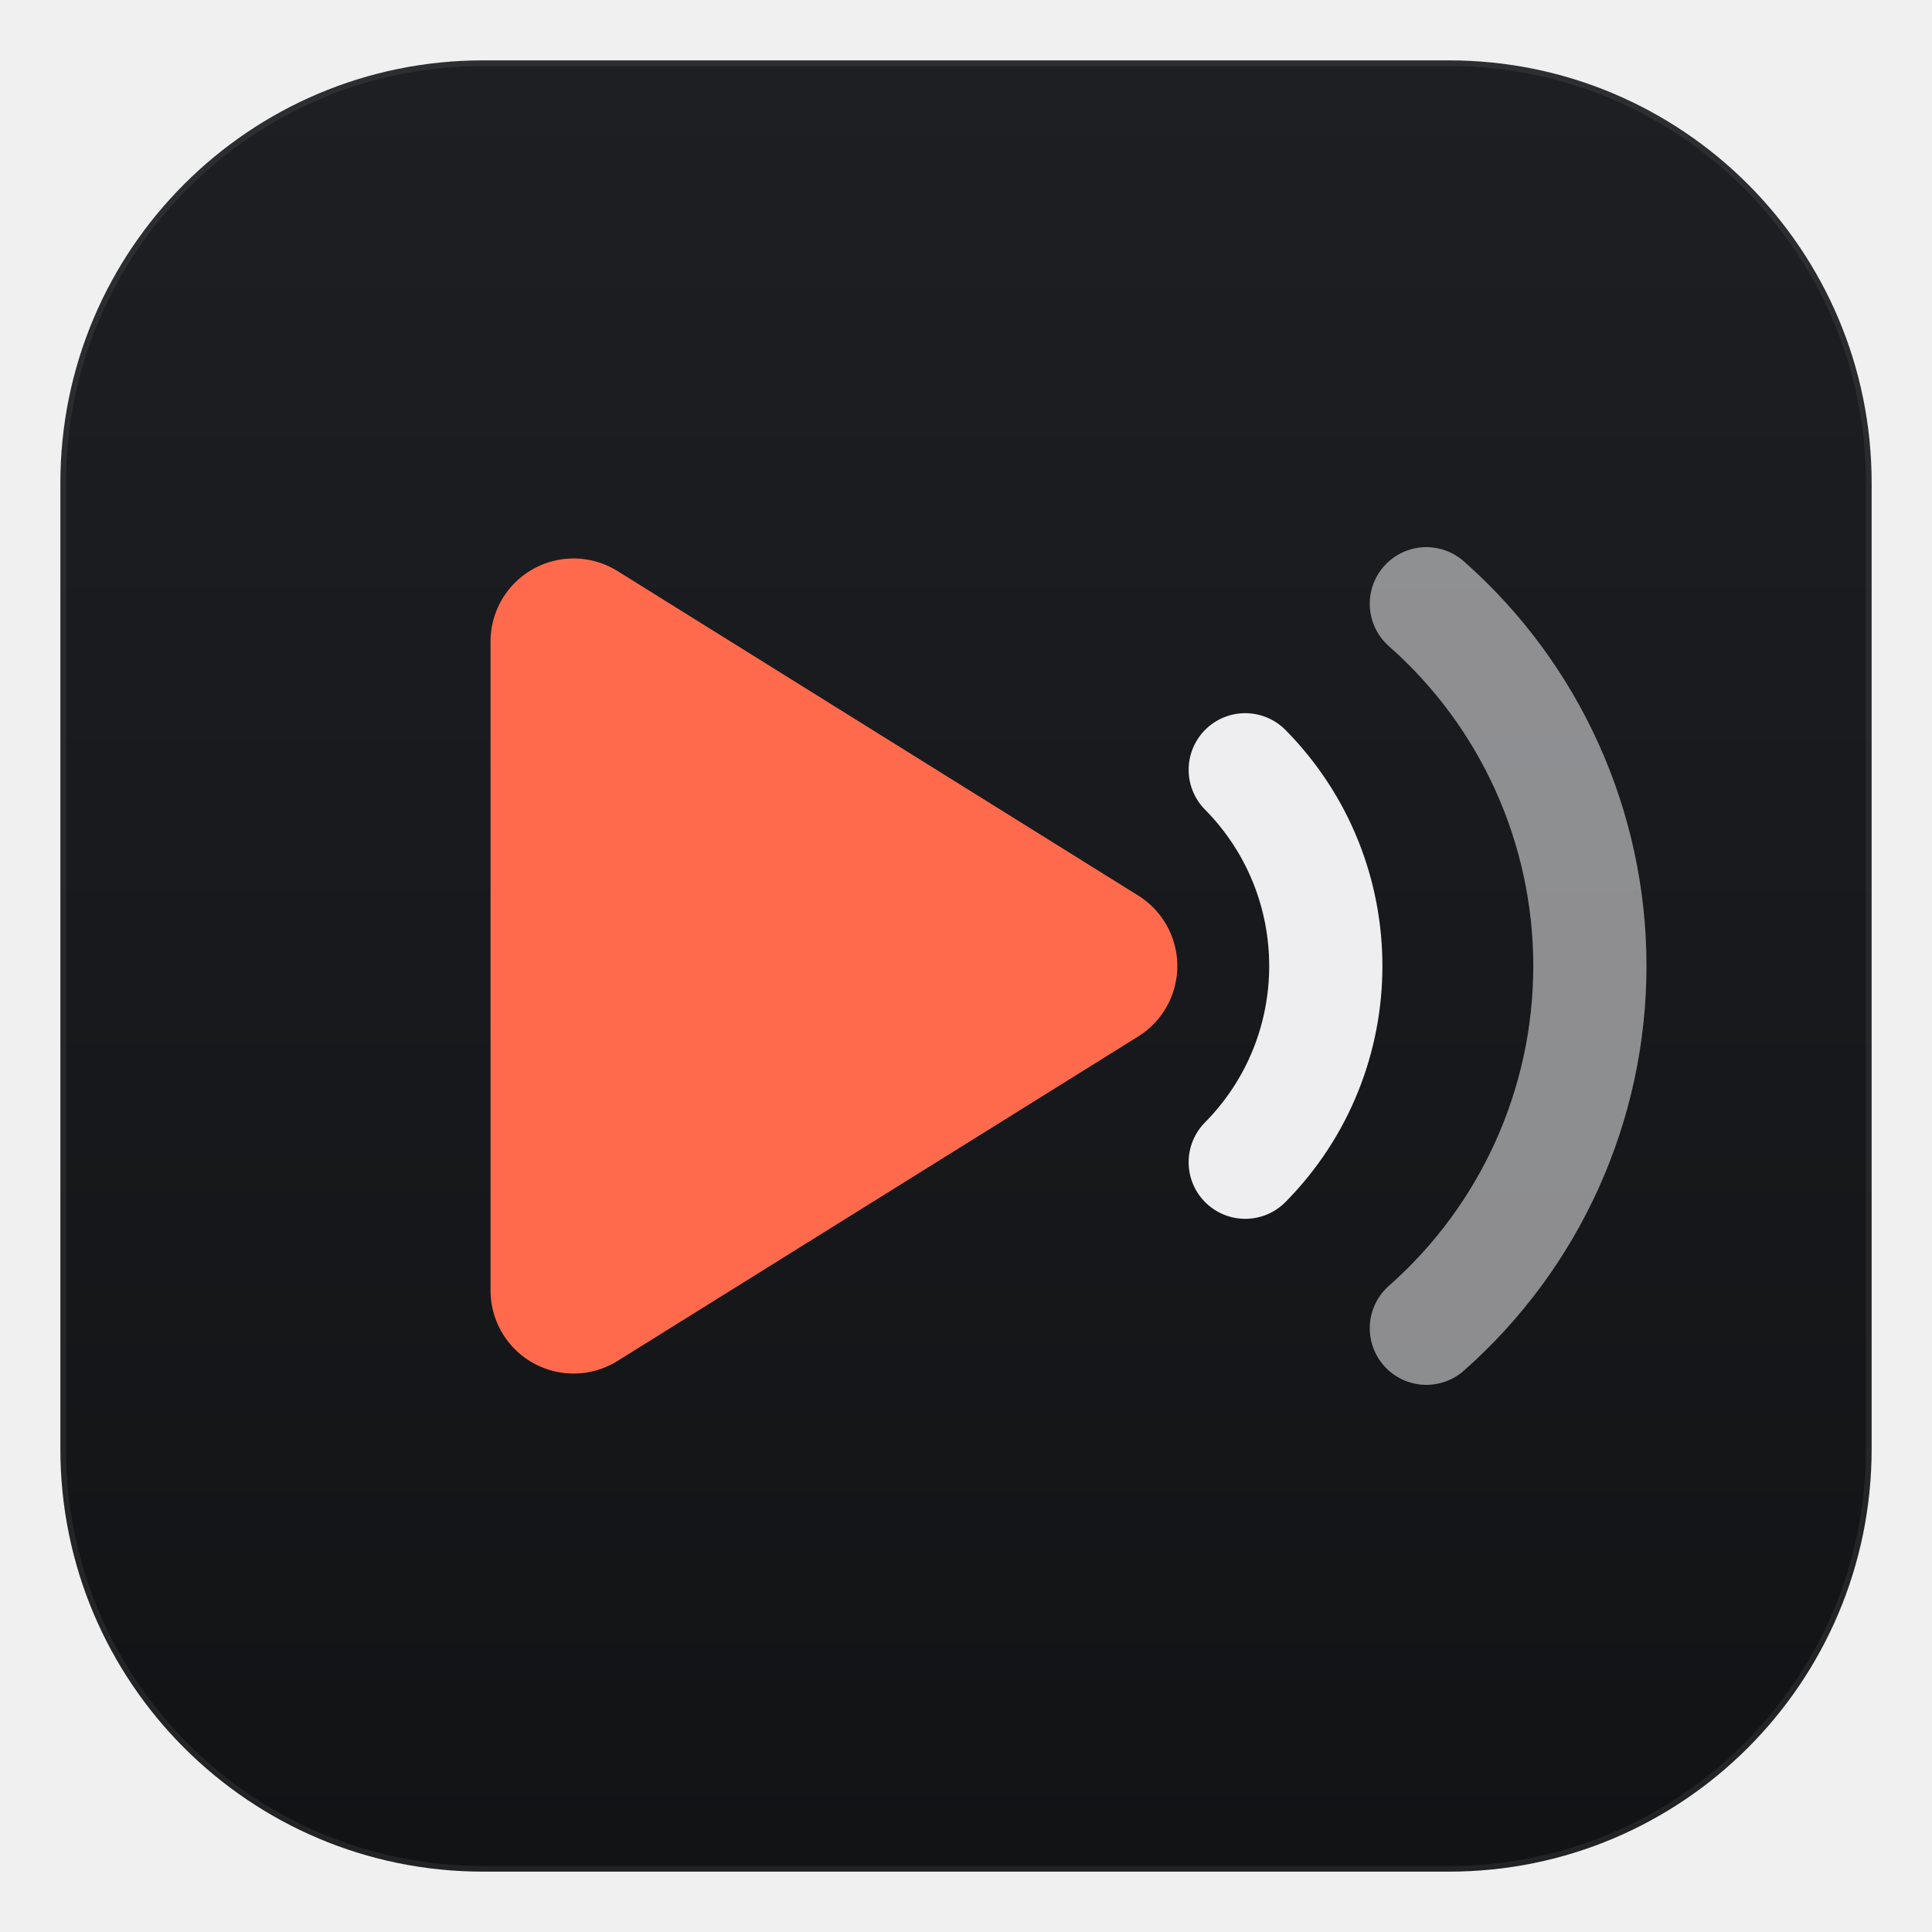
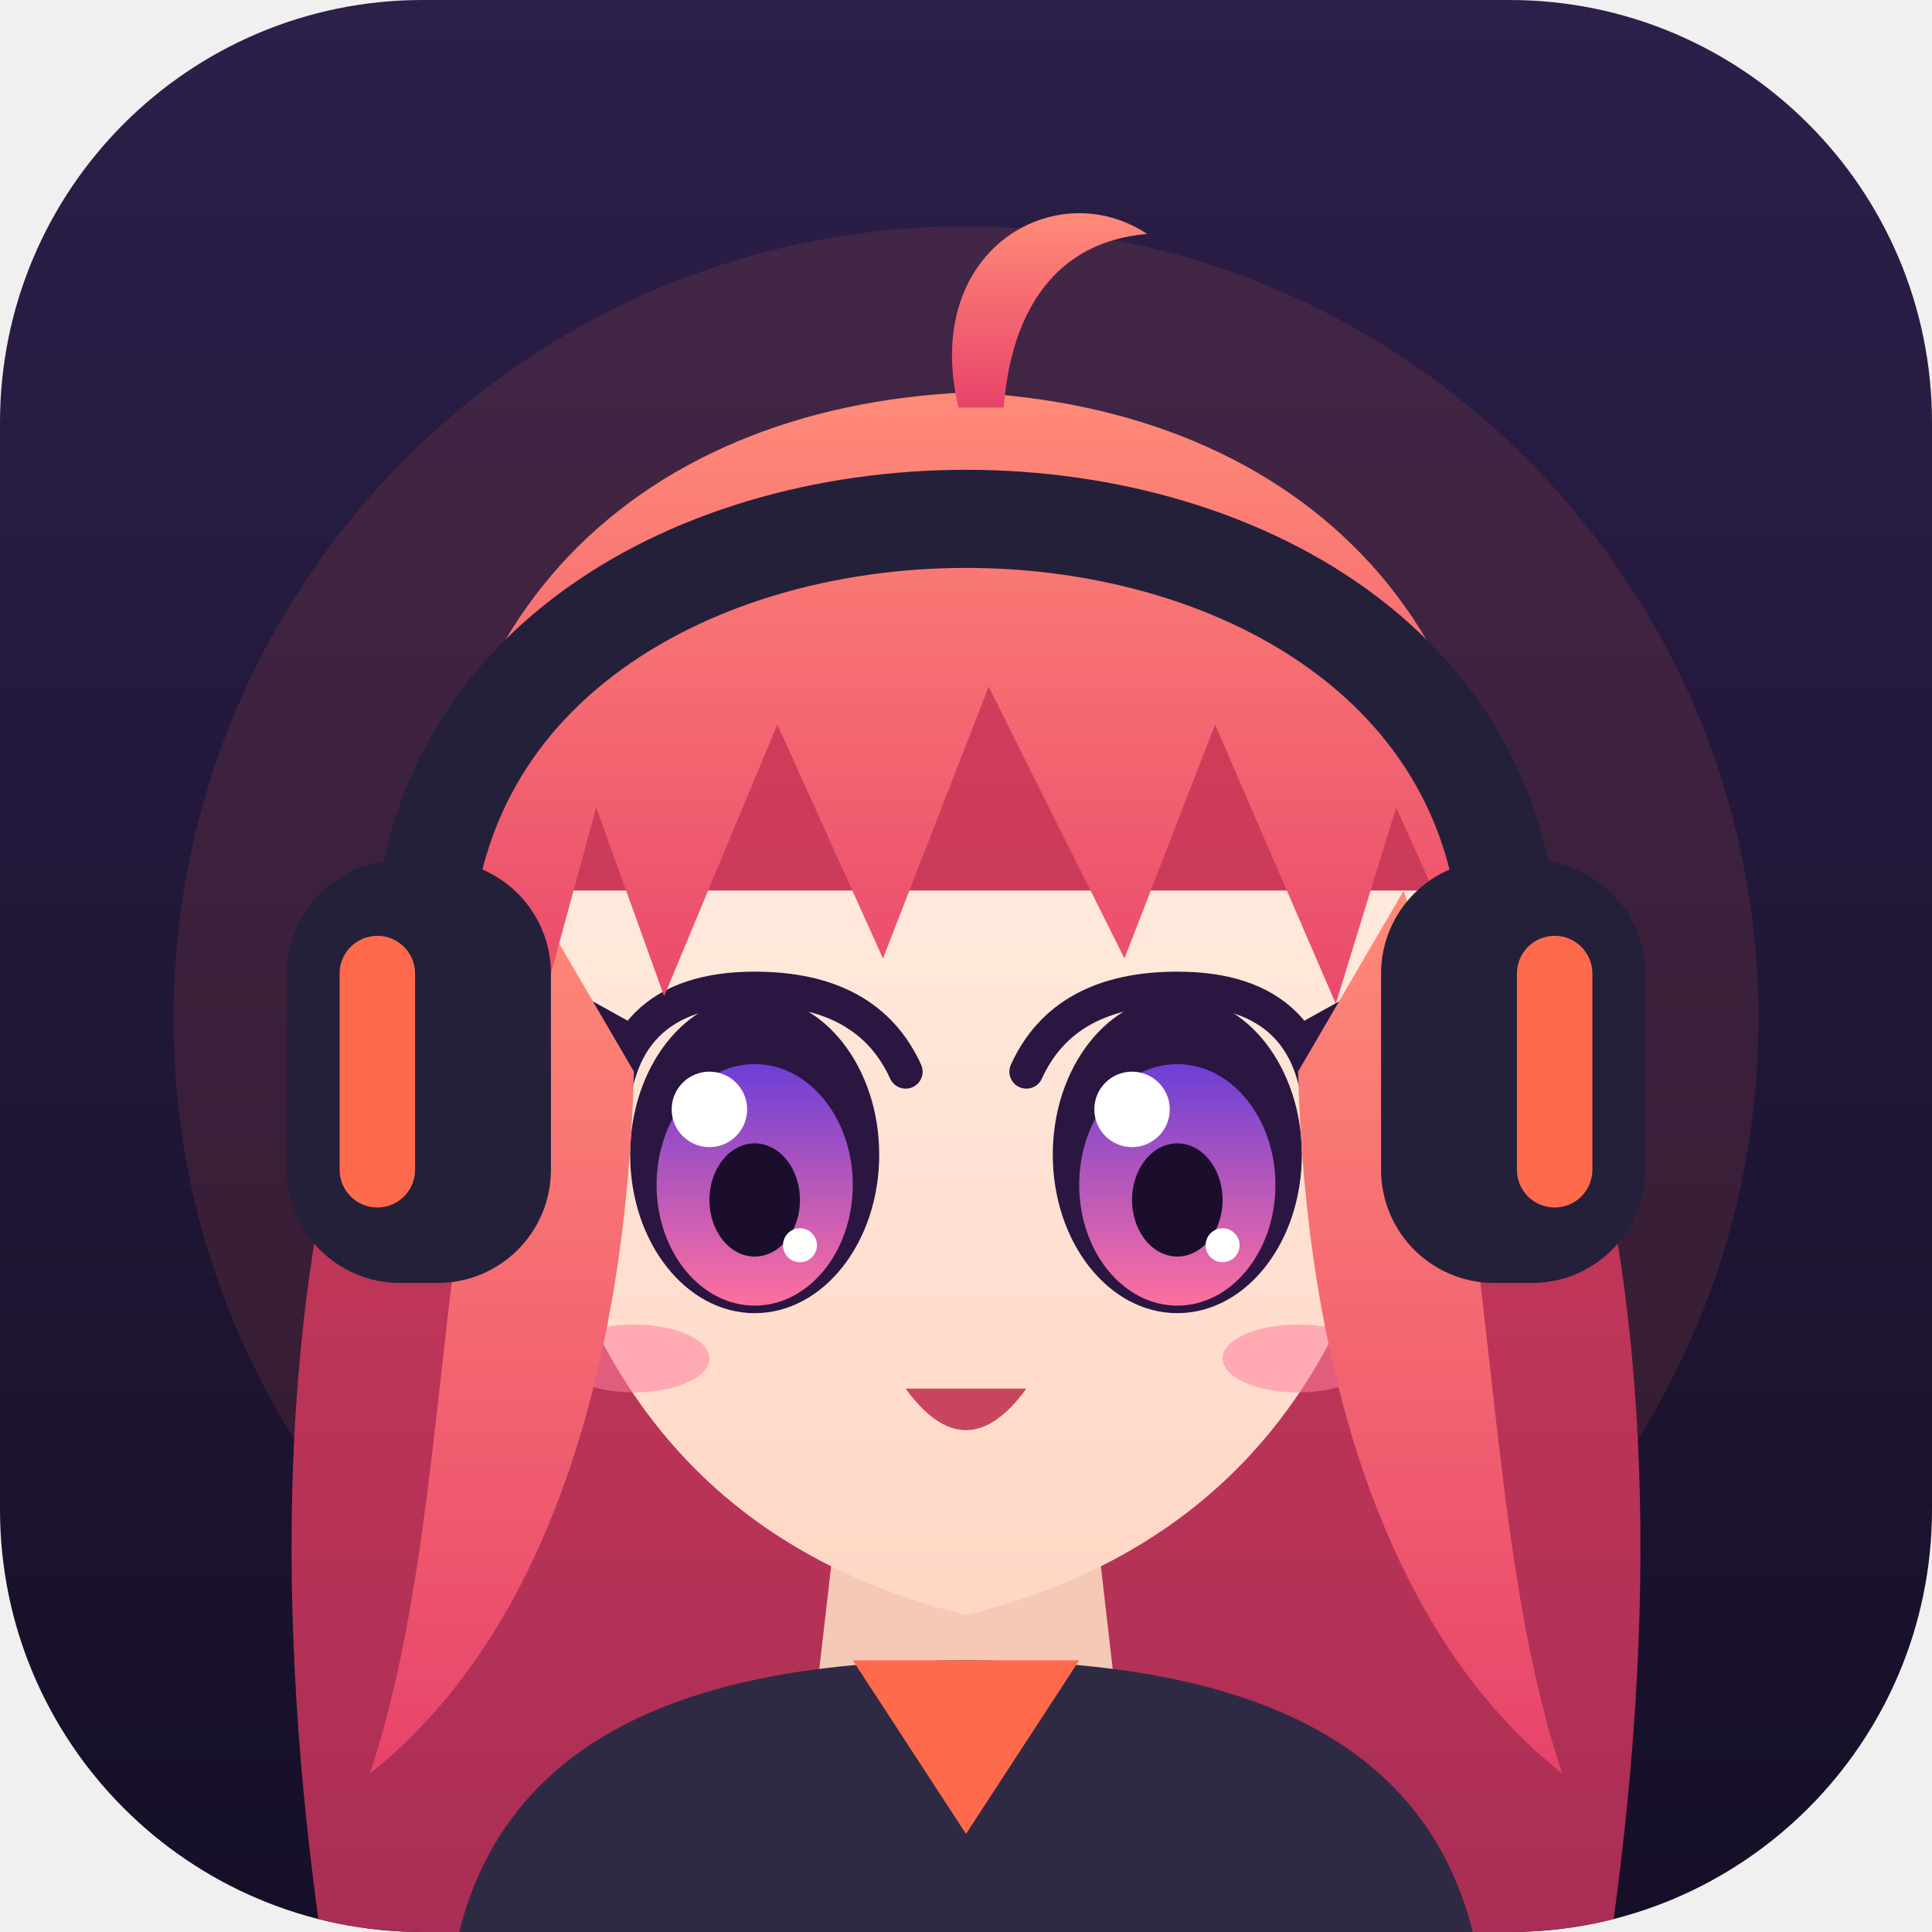
- <svg xmlns="http://www.w3.org/2000/svg" viewBox="0 0 512 512" width="512" height="512">
+ <svg xmlns="http://www.w3.org/2000/svg" viewBox="0 0 512 512">
  <defs>
    <linearGradient id="bg" x1="0" y1="0" x2="0" y2="1">
-       <stop offset="0" stop-color="#1e1f23" />
-       <stop offset="1" stop-color="#121315" />
+       <stop offset="0" stop-color="#2c1f4a" />
+       <stop offset="1" stop-color="#160f27" />
    </linearGradient>
+     <linearGradient id="hair" x1="0" y1="0" x2="0" y2="1">
+       <stop offset="0" stop-color="#ff8b78" />
+       <stop offset="1" stop-color="#e8436a" />
+     </linearGradient>
+     <linearGradient id="hairBack" x1="0" y1="0" x2="0" y2="1">
+       <stop offset="0" stop-color="#d9405c" />
+       <stop offset="1" stop-color="#a92d55" />
+     </linearGradient>
+     <linearGradient id="iris" x1="0" y1="0" x2="0" y2="1">
+       <stop offset="0" stop-color="#6d3fd6" />
+       <stop offset="1" stop-color="#ff6f9f" />
+     </linearGradient>
+     <linearGradient id="skin" x1="0" y1="0" x2="0" y2="1">
+       <stop offset="0" stop-color="#ffe9dc" />
+       <stop offset="1" stop-color="#ffd6c4" />
+     </linearGradient>
+     <clipPath id="tile">
+       <rect width="512" height="512" rx="112" />
+     </clipPath>
  </defs>
-   <rect x="16" y="16" width="480" height="480" rx="112" fill="url(#bg)" />
-   <rect x="16.75" y="16.75" width="478.5" height="478.5" rx="111.25" fill="none" stroke="#ffffff" stroke-opacity="0.07" stroke-width="1.5" />
-   <path d="M152 170 L152 342 L290 256 Z" fill="#ff6a4d" stroke="#ff6a4d" stroke-width="44" stroke-linejoin="round" />
-   <path d="M330 204 A 74 74 0 0 1 330 308" fill="none" stroke="#eeeef0" stroke-width="30" stroke-linecap="round" />
-   <path d="M378 160 A 128 128 0 0 1 378 352" fill="none" stroke="#eeeef0" stroke-opacity="0.55" stroke-width="30" stroke-linecap="round" />
+   <g clip-path="url(#tile)">
+     <rect width="512" height="512" fill="url(#bg)" />
+     <circle cx="256" cy="270" r="210" fill="#ff6a4d" opacity="0.12" />
+     <path d="M86 520 C62 360 78 170 256 112 C434 170 450 360 426 520 Z" fill="url(#hairBack)" />
+     <path d="M222 400 L290 400 L296 452 L216 452 Z" fill="#f6c9b6" />
+     <path d="M120 520 C130 462 180 440 256 440 C332 440 382 462 392 520 Z" fill="#2f2a44" />
+     <path d="M226 440 L256 486 L286 440 Z" fill="#ff6a4d" />
+     <path d="M136 236 Q134 398 256 428 Q378 398 376 236 Z" fill="url(#skin)" />
+     <g>
+       <ellipse cx="200" cy="306" rx="33" ry="42" fill="#2a1640" />
+       <ellipse cx="200" cy="314" rx="26" ry="32" fill="url(#iris)" />
+       <ellipse cx="200" cy="318" rx="12" ry="15" fill="#1b0e2c" />
+       <circle cx="188" cy="294" r="10" fill="#ffffff" />
+       <circle cx="212" cy="330" r="4.5" fill="#ffffff" />
+       <path d="M162 300 Q162 262 200 262 Q230 262 240 284" fill="none" stroke="#2a1640" stroke-width="9" stroke-linecap="round" />
+       <path d="M168 276 L150 266" fill="none" stroke="#2a1640" stroke-width="8" stroke-linecap="round" />
+     </g>
+     <g>
+       <ellipse cx="312" cy="306" rx="33" ry="42" fill="#2a1640" />
+       <ellipse cx="312" cy="314" rx="26" ry="32" fill="url(#iris)" />
+       <ellipse cx="312" cy="318" rx="12" ry="15" fill="#1b0e2c" />
+       <circle cx="300" cy="294" r="10" fill="#ffffff" />
+       <circle cx="324" cy="330" r="4.5" fill="#ffffff" />
+       <path d="M350 300 Q350 262 312 262 Q282 262 272 284" fill="none" stroke="#2a1640" stroke-width="9" stroke-linecap="round" />
+       <path d="M344 276 L362 266" fill="none" stroke="#2a1640" stroke-width="8" stroke-linecap="round" />
+     </g>
+     <ellipse cx="168" cy="360" rx="20" ry="9" fill="#ff7f9c" opacity="0.55" />
+     <ellipse cx="344" cy="360" rx="20" ry="9" fill="#ff7f9c" opacity="0.55" />
+     <path d="M240 368 Q256 390 272 368 Z" fill="#c8455f" />
+     <path d="M140 236 C114 318 120 404 98 470 C146 432 166 360 168 284 Z" fill="url(#hair)" />
+     <path d="M372 236 C398 318 392 404 414 470 C366 432 346 360 344 284 Z" fill="url(#hair)" />
+     <path d="M116 272 C104 166 168 108 256 104 C344 108 408 166 396 272              L370 214 L354 266 L322 192 L298 254 L262 182 L234 254 L206 192 L176 264 L158 214 L140 280 Z" fill="url(#hair)" />
+     <path d="M254 108 C244 66 280 46 304 62 C280 64 268 82 266 108 Z" fill="url(#hair)" />
+     <path d="M184 150 Q256 124 328 150" fill="none" stroke="#ffffff" stroke-opacity="0.4" stroke-width="12" stroke-linecap="round" />
+     <path d="M112 262 C104 96 408 96 400 262" fill="none" stroke="#24203a" stroke-width="26" stroke-linecap="round" />
+     <rect x="76" y="228" width="70" height="112" rx="30" fill="#24203a" />
+     <rect x="366" y="228" width="70" height="112" rx="30" fill="#24203a" />
+     <rect x="90" y="248" width="20" height="72" rx="10" fill="#ff6a4d" />
+     <rect x="402" y="248" width="20" height="72" rx="10" fill="#ff6a4d" />
+   </g>
</svg>
